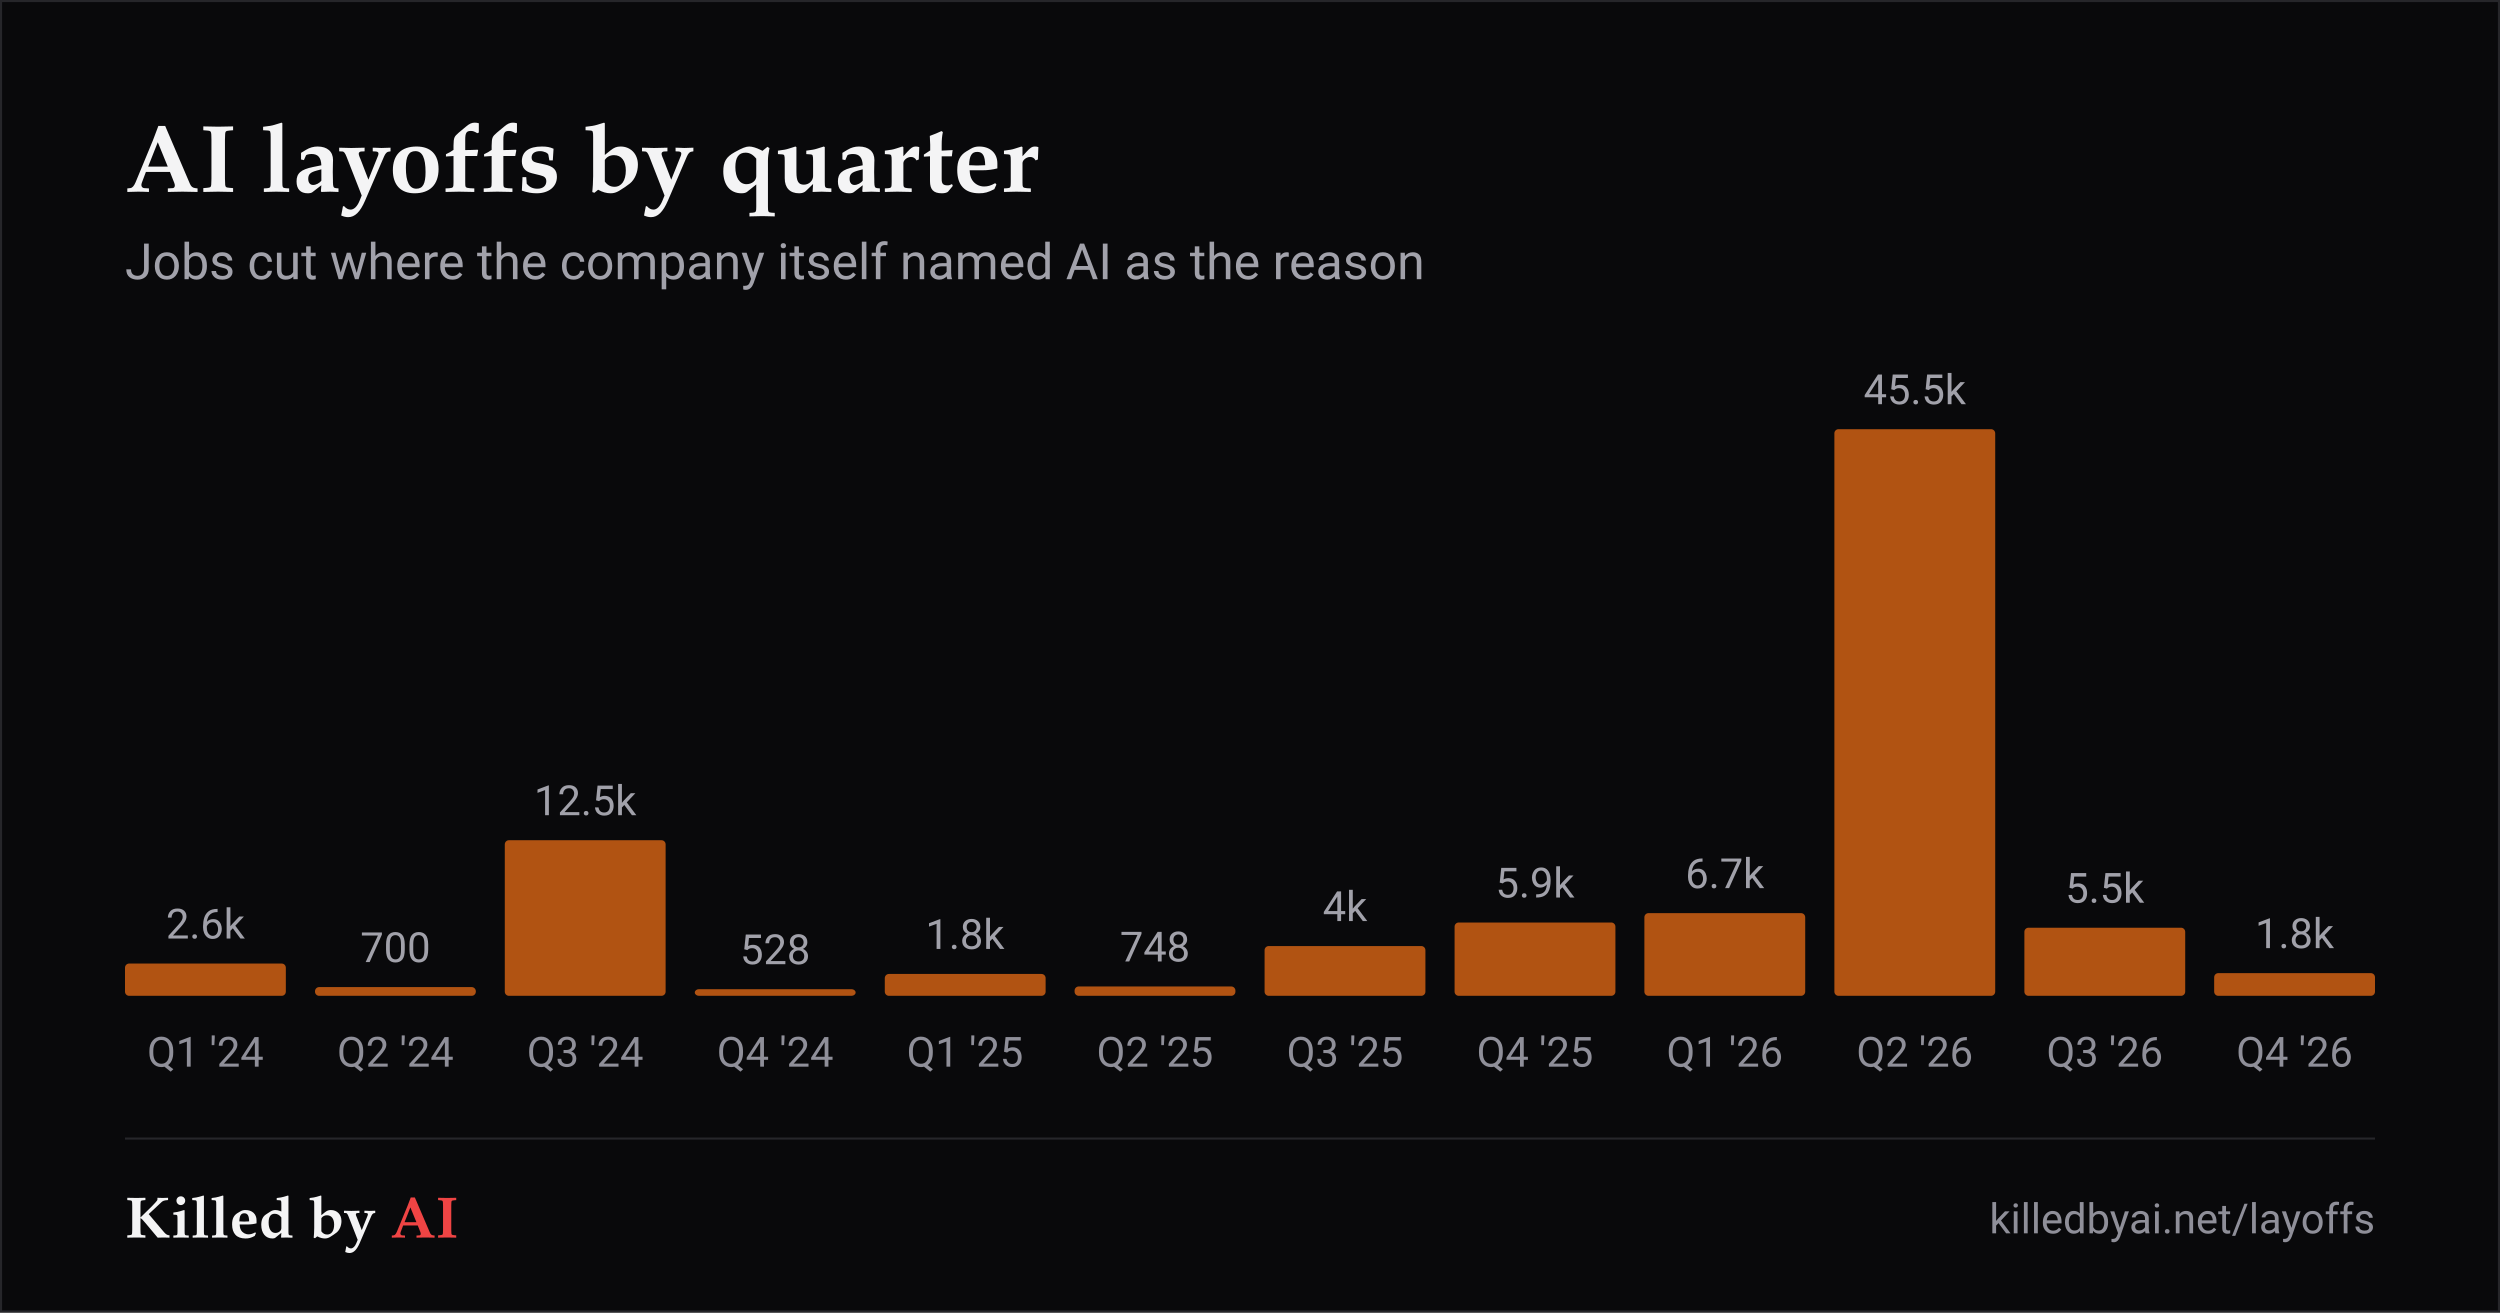
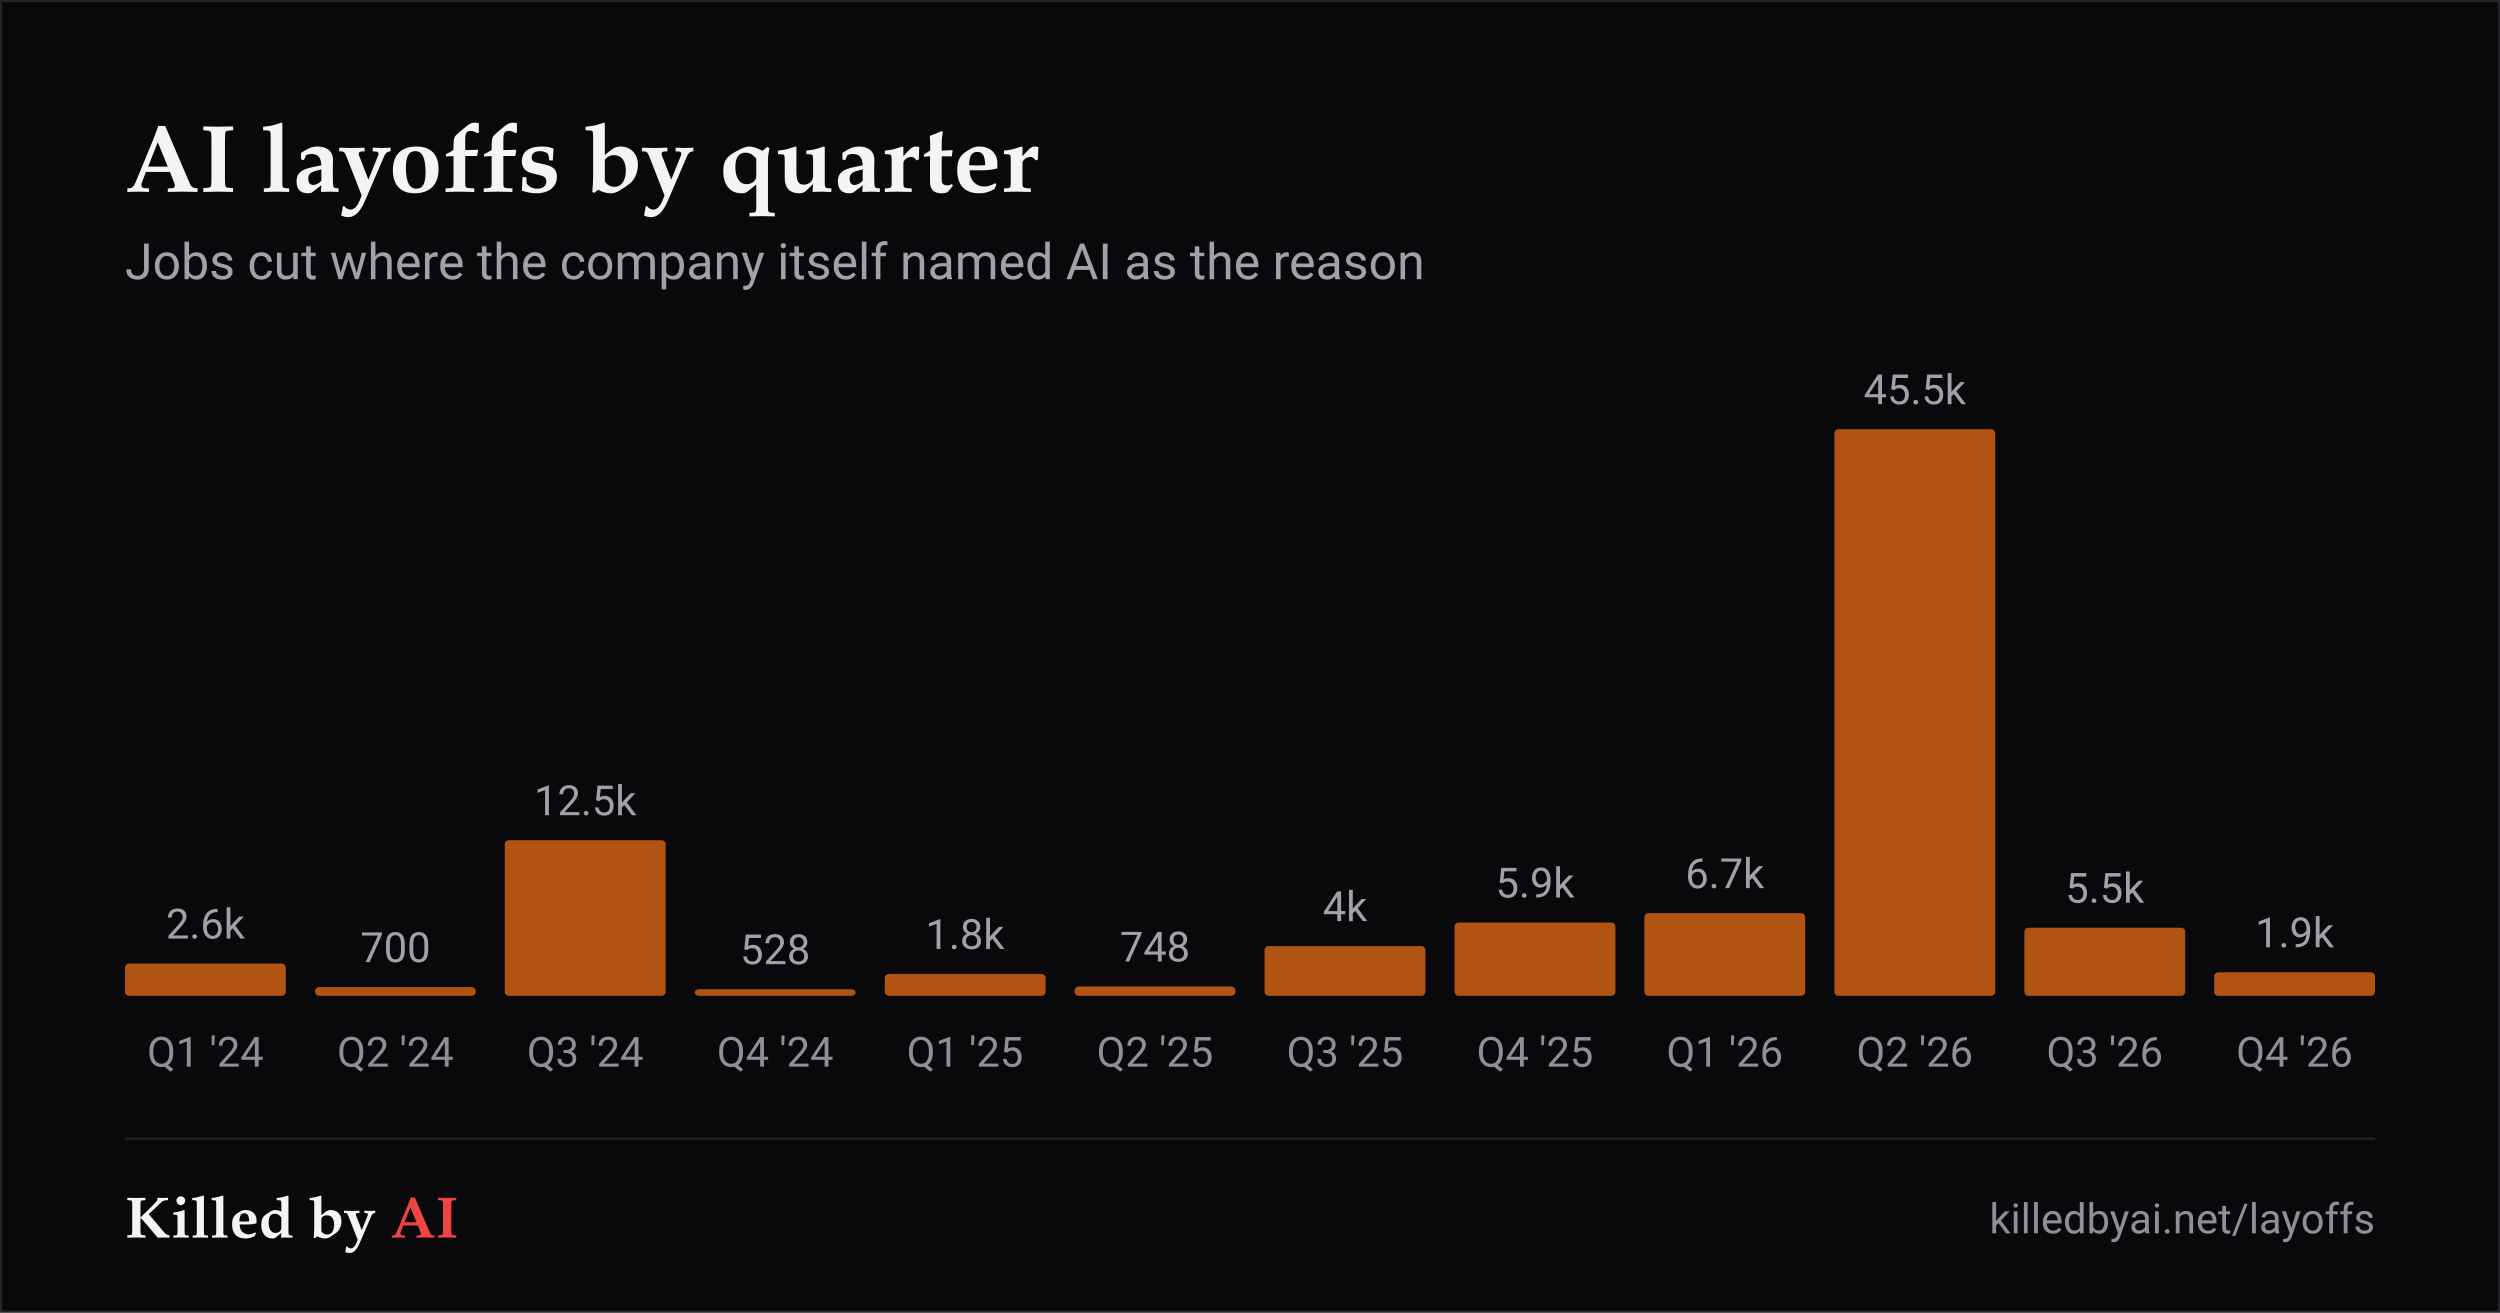
<svg xmlns="http://www.w3.org/2000/svg" width="1200" height="630" viewBox="0 0 1200 630" role="img" aria-label="AI layoffs by quarter">
  <rect width="1200" height="630" fill="#09090b" />
  <rect x=".5" y=".5" width="1199" height="629" fill="none" stroke="#26262a" />
  <text x="60" y="92" font-family="'Iowan Old Style', 'Palatino Linotype', Palatino, 'Book Antiqua', Georgia, serif" font-size="46" font-weight="700" fill="#f4f4f5">AI layoffs by quarter</text>
  <text x="60" y="134" font-family="-apple-system, BlinkMacSystemFont, 'Segoe UI', Roboto, 'Helvetica Neue', Arial, sans-serif" font-size="24" fill="#a1a1aa">Jobs cut where the company itself named AI as the reason</text>
  <rect x="60.0" y="462.5" width="77.2" height="15.5" rx="2" fill="#f97316" fill-opacity=".7" />
  <text x="98.6" y="450.5" text-anchor="middle" font-family="-apple-system, BlinkMacSystemFont, 'Segoe UI', Roboto, 'Helvetica Neue', Arial, sans-serif" font-size="20" fill="#a1a1aa">2.6k</text>
  <text x="98.6" y="512" text-anchor="middle" font-family="-apple-system, BlinkMacSystemFont, 'Segoe UI', Roboto, 'Helvetica Neue', Arial, sans-serif" font-size="20" fill="#8f8f99">Q1 '24</text>
  <rect x="151.2" y="473.8" width="77.2" height="4.2" rx="2" fill="#f97316" fill-opacity=".7" />
  <text x="189.8" y="461.8" text-anchor="middle" font-family="-apple-system, BlinkMacSystemFont, 'Segoe UI', Roboto, 'Helvetica Neue', Arial, sans-serif" font-size="20" fill="#a1a1aa">700</text>
  <text x="189.8" y="512" text-anchor="middle" font-family="-apple-system, BlinkMacSystemFont, 'Segoe UI', Roboto, 'Helvetica Neue', Arial, sans-serif" font-size="20" fill="#8f8f99">Q2 '24</text>
  <rect x="242.3" y="403.3" width="77.2" height="74.7" rx="2" fill="#f97316" fill-opacity=".7" />
  <text x="280.9" y="391.3" text-anchor="middle" font-family="-apple-system, BlinkMacSystemFont, 'Segoe UI', Roboto, 'Helvetica Neue', Arial, sans-serif" font-size="20" fill="#a1a1aa">12.5k</text>
  <text x="280.9" y="512" text-anchor="middle" font-family="-apple-system, BlinkMacSystemFont, 'Segoe UI', Roboto, 'Helvetica Neue', Arial, sans-serif" font-size="20" fill="#8f8f99">Q3 '24</text>
  <rect x="333.5" y="474.8" width="77.2" height="3.2" rx="2" fill="#f97316" fill-opacity=".7" />
  <text x="372.1" y="462.8" text-anchor="middle" font-family="-apple-system, BlinkMacSystemFont, 'Segoe UI', Roboto, 'Helvetica Neue', Arial, sans-serif" font-size="20" fill="#a1a1aa">528</text>
  <text x="372.1" y="512" text-anchor="middle" font-family="-apple-system, BlinkMacSystemFont, 'Segoe UI', Roboto, 'Helvetica Neue', Arial, sans-serif" font-size="20" fill="#8f8f99">Q4 '24</text>
  <rect x="424.7" y="467.5" width="77.2" height="10.5" rx="2" fill="#f97316" fill-opacity=".7" />
  <text x="463.2" y="455.5" text-anchor="middle" font-family="-apple-system, BlinkMacSystemFont, 'Segoe UI', Roboto, 'Helvetica Neue', Arial, sans-serif" font-size="20" fill="#a1a1aa">1.8k</text>
  <text x="463.2" y="512" text-anchor="middle" font-family="-apple-system, BlinkMacSystemFont, 'Segoe UI', Roboto, 'Helvetica Neue', Arial, sans-serif" font-size="20" fill="#8f8f99">Q1 '25</text>
  <rect x="515.8" y="473.5" width="77.2" height="4.5" rx="2" fill="#f97316" fill-opacity=".7" />
  <text x="554.4" y="461.5" text-anchor="middle" font-family="-apple-system, BlinkMacSystemFont, 'Segoe UI', Roboto, 'Helvetica Neue', Arial, sans-serif" font-size="20" fill="#a1a1aa">748</text>
  <text x="554.4" y="512" text-anchor="middle" font-family="-apple-system, BlinkMacSystemFont, 'Segoe UI', Roboto, 'Helvetica Neue', Arial, sans-serif" font-size="20" fill="#8f8f99">Q2 '25</text>
  <rect x="607.0" y="454.1" width="77.2" height="23.9" rx="2" fill="#f97316" fill-opacity=".7" />
  <text x="645.6" y="442.1" text-anchor="middle" font-family="-apple-system, BlinkMacSystemFont, 'Segoe UI', Roboto, 'Helvetica Neue', Arial, sans-serif" font-size="20" fill="#a1a1aa">4k</text>
  <text x="645.6" y="512" text-anchor="middle" font-family="-apple-system, BlinkMacSystemFont, 'Segoe UI', Roboto, 'Helvetica Neue', Arial, sans-serif" font-size="20" fill="#8f8f99">Q3 '25</text>
  <rect x="698.2" y="442.8" width="77.2" height="35.2" rx="2" fill="#f97316" fill-opacity=".7" />
  <text x="736.8" y="430.8" text-anchor="middle" font-family="-apple-system, BlinkMacSystemFont, 'Segoe UI', Roboto, 'Helvetica Neue', Arial, sans-serif" font-size="20" fill="#a1a1aa">5.9k</text>
  <text x="736.8" y="512" text-anchor="middle" font-family="-apple-system, BlinkMacSystemFont, 'Segoe UI', Roboto, 'Helvetica Neue', Arial, sans-serif" font-size="20" fill="#8f8f99">Q4 '25</text>
  <rect x="789.3" y="438.3" width="77.2" height="39.7" rx="2" fill="#f97316" fill-opacity=".7" />
  <text x="827.9" y="426.3" text-anchor="middle" font-family="-apple-system, BlinkMacSystemFont, 'Segoe UI', Roboto, 'Helvetica Neue', Arial, sans-serif" font-size="20" fill="#a1a1aa">6.7k</text>
  <text x="827.9" y="512" text-anchor="middle" font-family="-apple-system, BlinkMacSystemFont, 'Segoe UI', Roboto, 'Helvetica Neue', Arial, sans-serif" font-size="20" fill="#8f8f99">Q1 '26</text>
  <rect x="880.5" y="206.0" width="77.2" height="272.0" rx="2" fill="#f97316" fill-opacity=".7" />
  <text x="919.1" y="194.0" text-anchor="middle" font-family="-apple-system, BlinkMacSystemFont, 'Segoe UI', Roboto, 'Helvetica Neue', Arial, sans-serif" font-size="20" fill="#a1a1aa">45.5k</text>
  <text x="919.1" y="512" text-anchor="middle" font-family="-apple-system, BlinkMacSystemFont, 'Segoe UI', Roboto, 'Helvetica Neue', Arial, sans-serif" font-size="20" fill="#8f8f99">Q2 '26</text>
  <rect x="971.7" y="445.3" width="77.2" height="32.7" rx="2" fill="#f97316" fill-opacity=".7" />
  <text x="1010.3" y="433.3" text-anchor="middle" font-family="-apple-system, BlinkMacSystemFont, 'Segoe UI', Roboto, 'Helvetica Neue', Arial, sans-serif" font-size="20" fill="#a1a1aa">5.5k</text>
  <text x="1010.3" y="512" text-anchor="middle" font-family="-apple-system, BlinkMacSystemFont, 'Segoe UI', Roboto, 'Helvetica Neue', Arial, sans-serif" font-size="20" fill="#8f8f99">Q3 '26</text>
-   <rect x="1062.8" y="467.1" width="77.2" height="10.9" rx="2" fill="#f97316" fill-opacity=".7" />
-   <text x="1101.4" y="455.1" text-anchor="middle" font-family="-apple-system, BlinkMacSystemFont, 'Segoe UI', Roboto, 'Helvetica Neue', Arial, sans-serif" font-size="20" fill="#a1a1aa">1.8k</text>
+   <rect x="1062.8" y="466.7" width="77.2" height="11.3" rx="2" fill="#f97316" fill-opacity=".7" />
+   <text x="1101.4" y="454.7" text-anchor="middle" font-family="-apple-system, BlinkMacSystemFont, 'Segoe UI', Roboto, 'Helvetica Neue', Arial, sans-serif" font-size="20" fill="#a1a1aa">1.9k</text>
  <text x="1101.4" y="512" text-anchor="middle" font-family="-apple-system, BlinkMacSystemFont, 'Segoe UI', Roboto, 'Helvetica Neue', Arial, sans-serif" font-size="20" fill="#8f8f99">Q4 '26</text>
  <rect x="60" y="546" width="1080" height="1" fill="#26262a" />
  <text x="60" y="594" font-family="'Iowan Old Style', 'Palatino Linotype', Palatino, 'Book Antiqua', Georgia, serif" font-size="28" font-weight="700" fill="#f4f4f5">Killed by <tspan fill="#ef4444">AI</tspan>
  </text>
  <text x="1140" y="592" text-anchor="end" font-family="-apple-system, BlinkMacSystemFont, 'Segoe UI', Roboto, 'Helvetica Neue', Arial, sans-serif" font-size="20" fill="#8f8f99">killedbyai.net/layoffs</text>
</svg>
